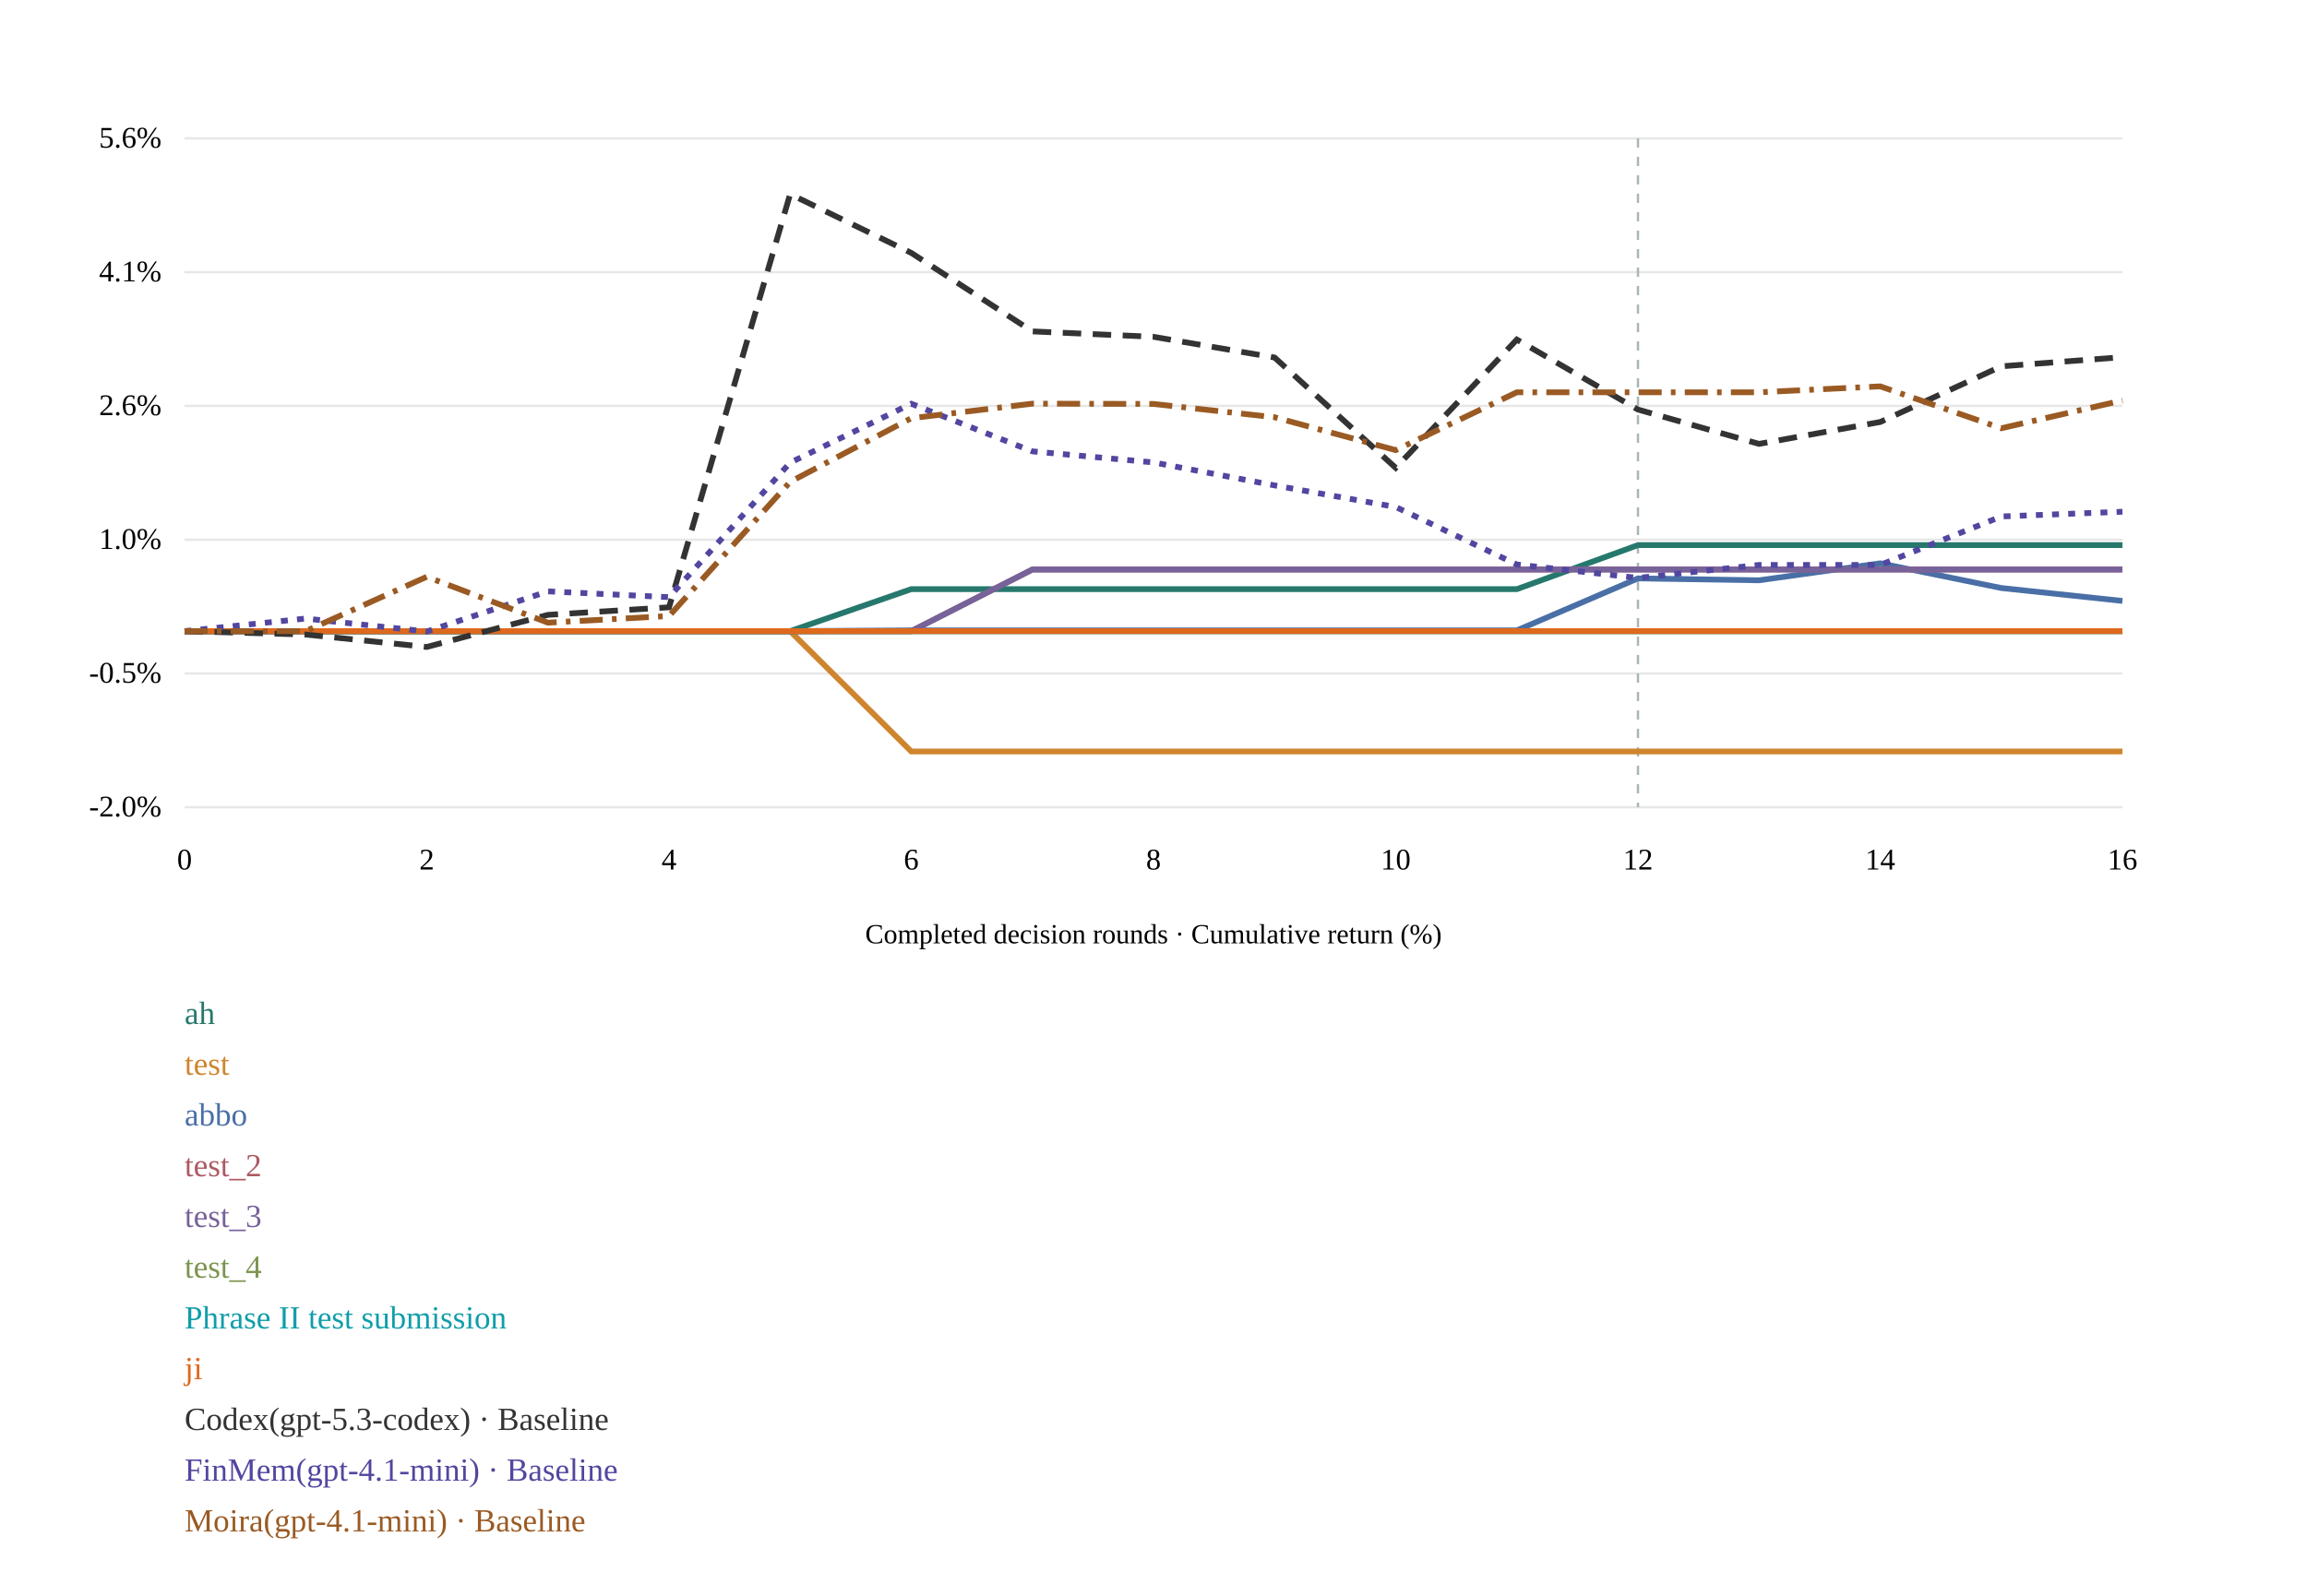
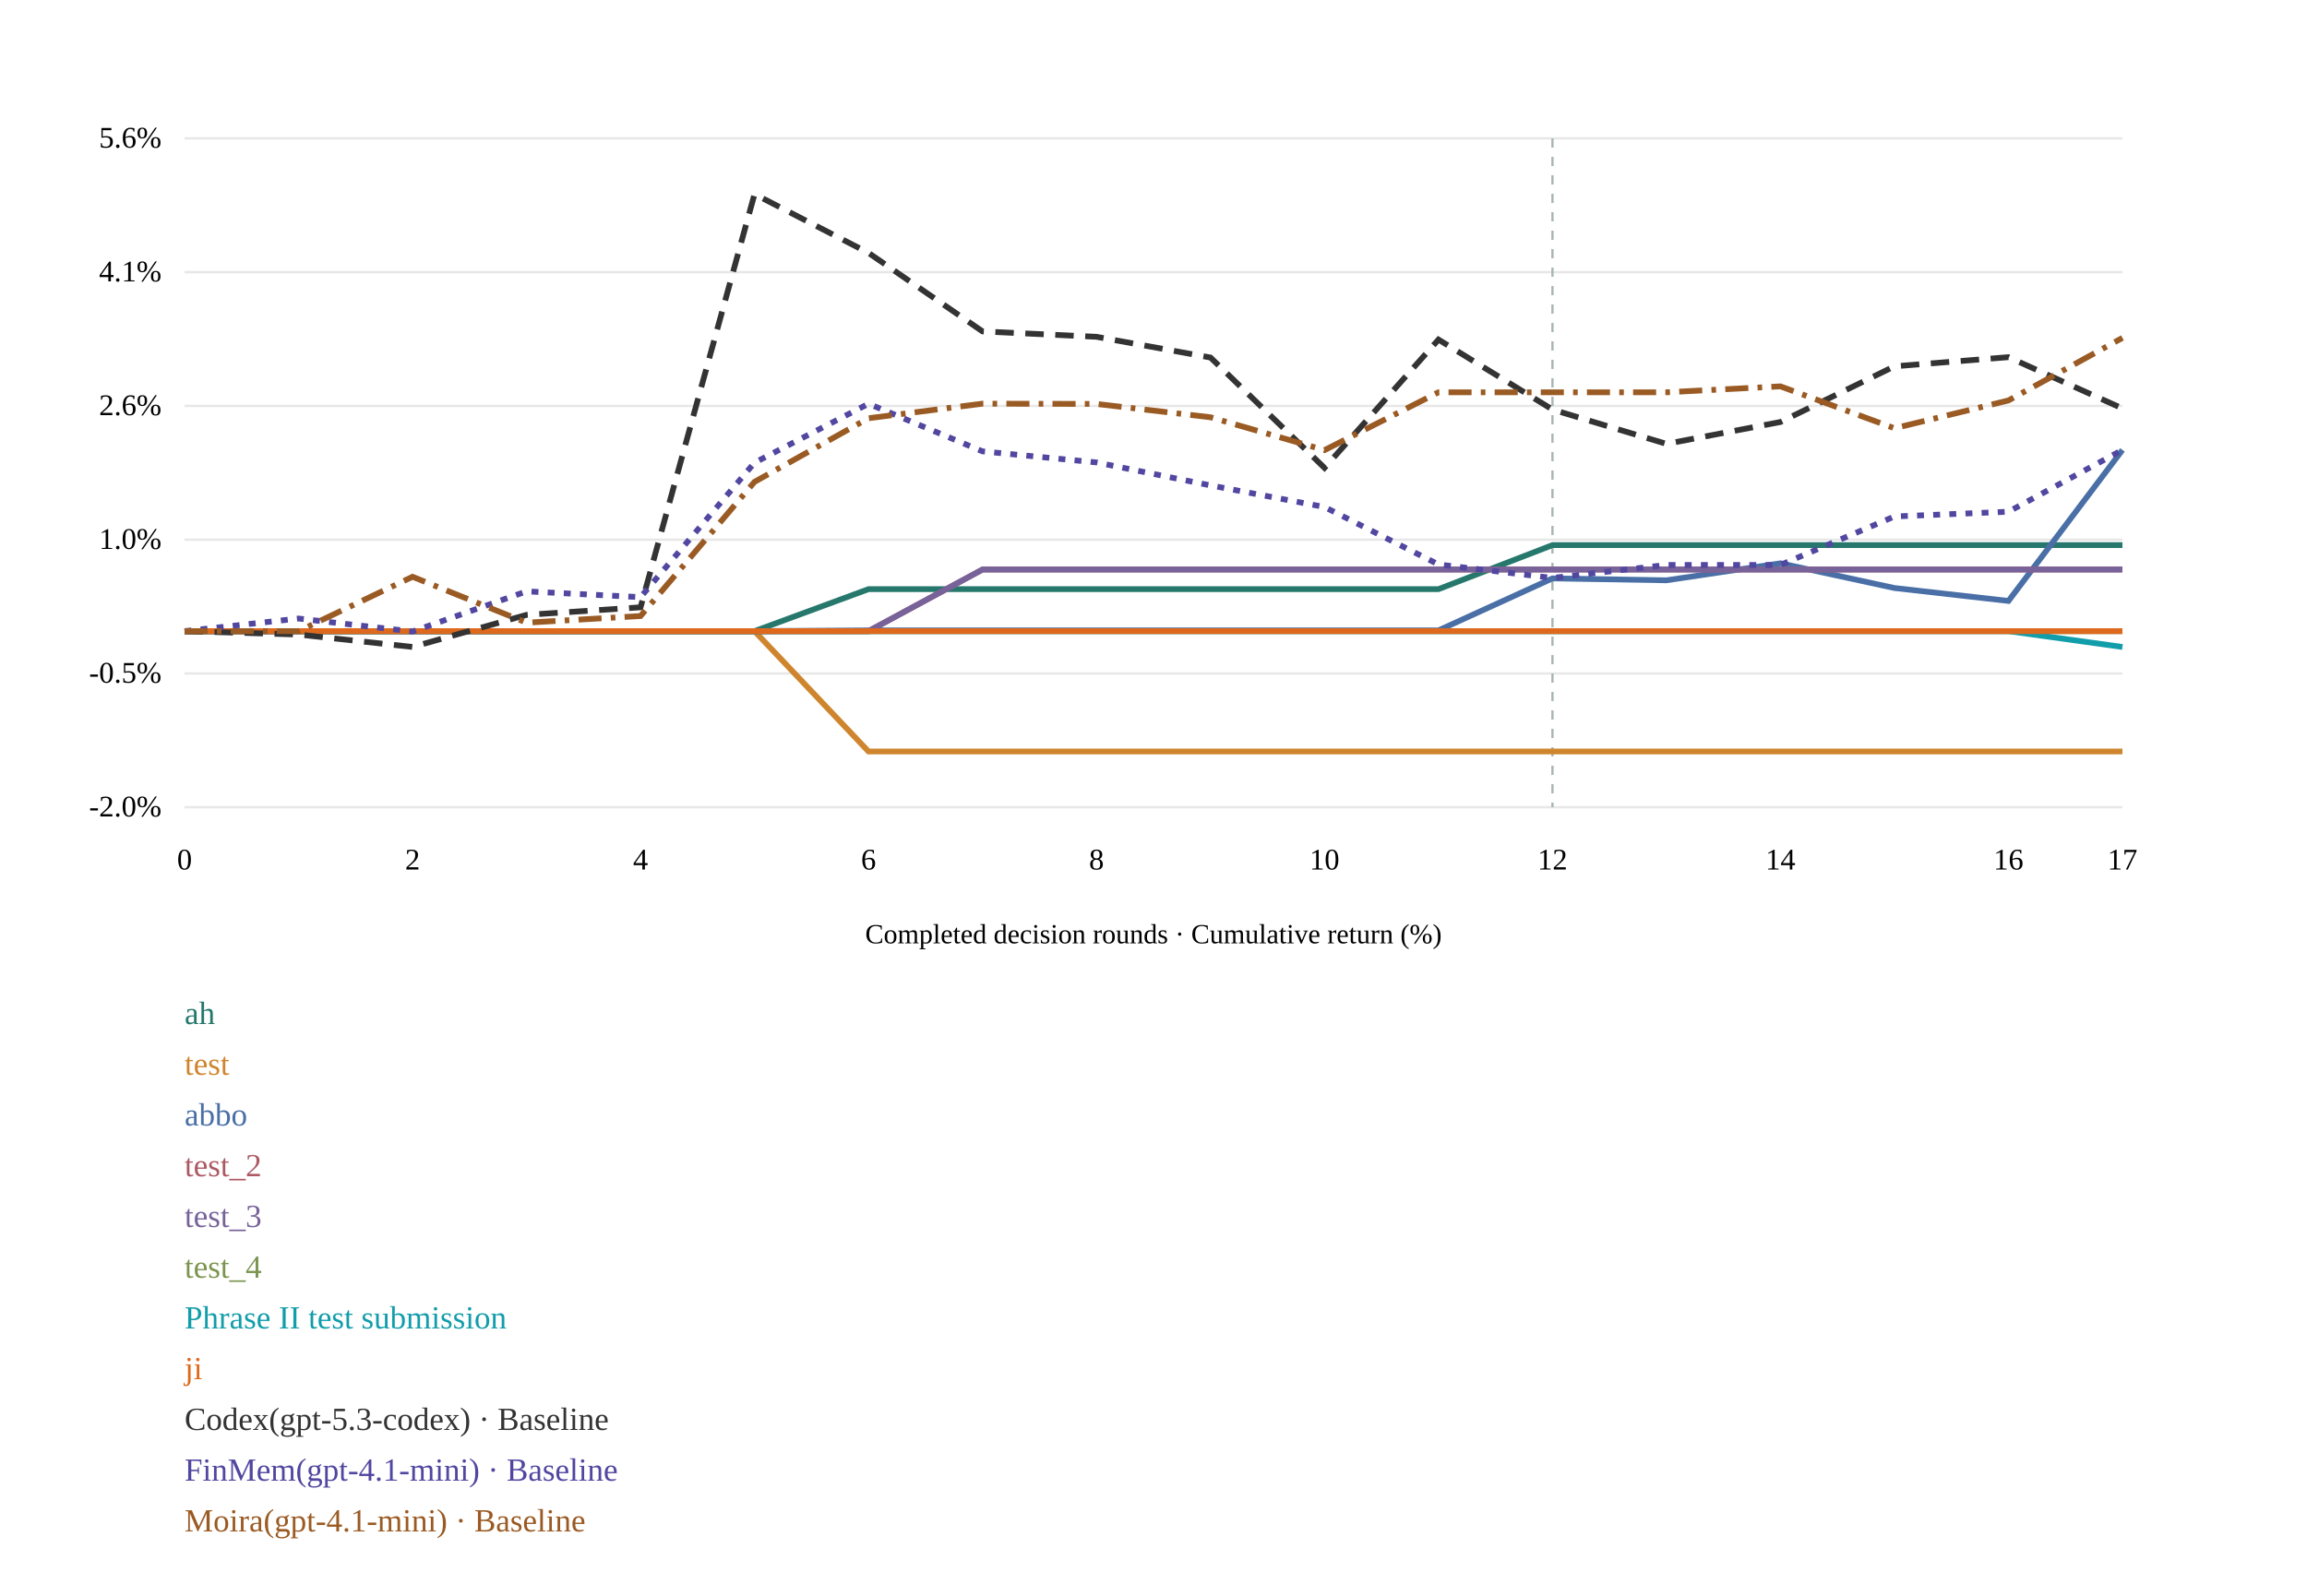
<svg xmlns="http://www.w3.org/2000/svg" viewBox="0 0 1000 692" role="img">
  <rect width="100%" height="100%" fill="white" />
  <path d="M80 350.0H920" stroke="#e7e7e7" />
  <text x="70" y="354.0" text-anchor="end" font-size="13">-2.0%</text>
  <path d="M80 292.0H920" stroke="#e7e7e7" />
  <text x="70" y="296.0" text-anchor="end" font-size="13">-0.5%</text>
  <path d="M80 234.0H920" stroke="#e7e7e7" />
  <text x="70" y="238.0" text-anchor="end" font-size="13">1.0%</text>
  <path d="M80 176.0H920" stroke="#e7e7e7" />
  <text x="70" y="180.0" text-anchor="end" font-size="13">2.6%</text>
  <path d="M80 118.0H920" stroke="#e7e7e7" />
  <text x="70" y="122.0" text-anchor="end" font-size="13">4.1%</text>
  <path d="M80 60H920" stroke="#e7e7e7" />
  <text x="70" y="64" text-anchor="end" font-size="13">5.6%</text>
  <path d="M80 273.646H920" stroke="#aaa" />
  <text x="80.0" y="377" text-anchor="middle" font-size="13">0</text>
-   <text x="185.0" y="377" text-anchor="middle" font-size="13">2</text>
-   <text x="290.0" y="377" text-anchor="middle" font-size="13">4</text>
-   <text x="395.0" y="377" text-anchor="middle" font-size="13">6</text>
-   <text x="500.0" y="377" text-anchor="middle" font-size="13">8</text>
-   <text x="605.0" y="377" text-anchor="middle" font-size="13">10</text>
-   <text x="710.0" y="377" text-anchor="middle" font-size="13">12</text>
-   <text x="815.0" y="377" text-anchor="middle" font-size="13">14</text>
-   <text x="920.0" y="377" text-anchor="middle" font-size="13">16</text>
-   <path d="M710.0 60V350" stroke="#a8b7b2" stroke-dasharray="4 4" />
+   <text x="178.824" y="377" text-anchor="middle" font-size="13">2</text>
+   <text x="277.647" y="377" text-anchor="middle" font-size="13">4</text>
+   <text x="376.471" y="377" text-anchor="middle" font-size="13">6</text>
+   <text x="475.294" y="377" text-anchor="middle" font-size="13">8</text>
+   <text x="574.118" y="377" text-anchor="middle" font-size="13">10</text>
+   <text x="672.941" y="377" text-anchor="middle" font-size="13">12</text>
+   <text x="771.765" y="377" text-anchor="middle" font-size="13">14</text>
+   <text x="870.588" y="377" text-anchor="middle" font-size="13">16</text>
+   <text x="920.0" y="377" text-anchor="middle" font-size="13">17</text>
+   <path d="M672.941 60V350" stroke="#a8b7b2" stroke-dasharray="4 4" />
  <text x="500" y="409" text-anchor="middle">Completed decision rounds · Cumulative return (%)</text>
-   <polyline points="80.00,273.65 132.50,273.65 185.00,273.65 237.50,273.65 290.00,273.65 342.50,273.65 395.00,255.44 447.50,255.44 500.00,255.44 552.50,255.44 605.00,255.44 657.50,255.44 710.00,236.35 762.50,236.35 815.00,236.35 867.50,236.35 920.00,236.35" fill="none" stroke="#26786d" stroke-width="2.5" stroke-dasharray="none" />
+   <polyline points="80.00,273.65 129.41,273.65 178.82,273.65 228.24,273.65 277.65,273.65 327.06,273.65 376.47,255.44 425.88,255.44 475.29,255.44 524.71,255.44 574.12,255.44 623.53,255.44 672.94,236.35 722.35,236.35 771.76,236.35 821.18,236.35 870.59,236.35 920.00,236.35" fill="none" stroke="#26786d" stroke-width="2.5" stroke-dasharray="none" />
  <text x="80" y="444" fill="#26786d" font-size="14">ah</text>
-   <polyline points="80.00,273.65 132.50,273.65 185.00,273.65 237.50,273.65 290.00,273.65 342.50,273.65 395.00,325.83 447.50,325.83 500.00,325.83 552.50,325.83 605.00,325.83 657.50,325.83 710.00,325.83 762.50,325.83 815.00,325.83 867.50,325.83 920.00,325.83" fill="none" stroke="#cf852e" stroke-width="2.5" stroke-dasharray="none" />
+   <polyline points="80.00,273.65 129.41,273.65 178.82,273.65 228.24,273.65 277.65,273.65 327.06,273.65 376.47,325.83 425.88,325.83 475.29,325.83 524.71,325.83 574.12,325.83 623.53,325.83 672.94,325.83 722.35,325.83 771.76,325.83 821.18,325.83 870.59,325.83 920.00,325.83" fill="none" stroke="#cf852e" stroke-width="2.5" stroke-dasharray="none" />
  <text x="80" y="466" fill="#cf852e" font-size="14">test</text>
-   <polyline points="80.00,273.65 132.50,273.65 185.00,273.65 237.50,273.65 290.00,273.65 342.50,273.65 395.00,273.33 447.50,273.33 500.00,273.33 552.50,273.33 605.00,273.33 657.50,273.33 710.00,250.78 762.50,251.61 815.00,244.24 867.50,254.96 920.00,260.56" fill="none" stroke="#496fa6" stroke-width="2.5" stroke-dasharray="none" />
+   <polyline points="80.00,273.65 129.41,273.65 178.82,273.65 228.24,273.65 277.65,273.65 327.06,273.65 376.47,273.33 425.88,273.33 475.29,273.33 524.71,273.33 574.12,273.33 623.53,273.33 672.94,250.78 722.35,251.61 771.76,244.24 821.18,254.96 870.59,260.56 920.00,195.08" fill="none" stroke="#496fa6" stroke-width="2.5" stroke-dasharray="none" />
  <text x="80" y="488" fill="#496fa6" font-size="14">abbo</text>
-   <polyline points="80.00,273.65 132.50,273.65 185.00,273.65 237.50,273.65 290.00,273.65 342.50,273.65 395.00,273.65 447.50,246.93 500.00,246.93 552.50,246.93 605.00,246.93 657.50,246.93 710.00,246.93 762.50,246.93 815.00,246.93 867.50,246.93 920.00,246.93" fill="none" stroke="#ad5964" stroke-width="2.5" stroke-dasharray="none" />
+   <polyline points="80.00,273.65 129.41,273.65 178.82,273.65 228.24,273.65 277.65,273.65 327.06,273.65 376.47,273.65 425.88,246.93 475.29,246.93 524.71,246.93 574.12,246.93 623.53,246.93 672.94,246.93 722.35,246.93 771.76,246.93 821.18,246.93 870.59,246.93 920.00,246.93" fill="none" stroke="#ad5964" stroke-width="2.5" stroke-dasharray="none" />
  <text x="80" y="510" fill="#ad5964" font-size="14">test_2</text>
-   <polyline points="80.00,273.65 132.50,273.65 185.00,273.65 237.50,273.65 290.00,273.65 342.50,273.65 395.00,273.65 447.50,246.93 500.00,246.93 552.50,246.93 605.00,246.93 657.50,246.93 710.00,246.93 762.50,246.93 815.00,246.93 867.50,246.93 920.00,246.93" fill="none" stroke="#77629a" stroke-width="2.5" stroke-dasharray="none" />
+   <polyline points="80.00,273.65 129.41,273.65 178.82,273.65 228.24,273.65 277.65,273.65 327.06,273.65 376.47,273.65 425.88,246.93 475.29,246.93 524.71,246.93 574.12,246.93 623.53,246.93 672.94,246.93 722.35,246.93 771.76,246.93 821.18,246.93 870.59,246.93 920.00,246.93" fill="none" stroke="#77629a" stroke-width="2.5" stroke-dasharray="none" />
  <text x="80" y="532" fill="#77629a" font-size="14">test_3</text>
-   <polyline points="80.00,273.65 132.50,273.65 185.00,273.65 237.50,273.65 290.00,273.65 342.50,273.65 395.00,273.65 447.50,273.65 500.00,273.65 552.50,273.65 605.00,273.65 657.50,273.65 710.00,273.65 762.50,273.65 815.00,273.65 867.50,273.65 920.00,273.65" fill="none" stroke="#7b944e" stroke-width="2.5" stroke-dasharray="none" />
+   <polyline points="80.00,273.65 129.41,273.65 178.82,273.65 228.24,273.65 277.65,273.65 327.06,273.65 376.47,273.65 425.88,273.65 475.29,273.65 524.71,273.65 574.12,273.65 623.53,273.65 672.94,273.65 722.35,273.65 771.76,273.65 821.18,273.65 870.59,273.65 920.00,273.65" fill="none" stroke="#7b944e" stroke-width="2.5" stroke-dasharray="none" />
  <text x="80" y="554" fill="#7b944e" font-size="14">test_4</text>
-   <polyline points="80.00,273.65 132.50,273.65 185.00,273.65 237.50,273.65 290.00,273.65 342.50,273.65 395.00,273.65 447.50,273.65 500.00,273.65 552.50,273.65 605.00,273.65 657.50,273.65 710.00,273.65 762.50,273.65 815.00,273.65 867.50,273.65 920.00,273.65" fill="none" stroke="#119daa" stroke-width="2.5" stroke-dasharray="none" />
+   <polyline points="80.00,273.65 129.41,273.65 178.82,273.65 228.24,273.65 277.65,273.65 327.06,273.65 376.47,273.65 425.88,273.65 475.29,273.65 524.71,273.65 574.12,273.65 623.53,273.65 672.94,273.65 722.35,273.65 771.76,273.65 821.18,273.65 870.59,273.65 920.00,280.52" fill="none" stroke="#119daa" stroke-width="2.5" stroke-dasharray="none" />
  <text x="80" y="576" fill="#119daa" font-size="14">Phrase II test submission</text>
-   <polyline points="80.00,273.65 132.50,273.65 185.00,273.65 237.50,273.65 290.00,273.65 342.50,273.65 395.00,273.65 447.50,273.65 500.00,273.65 552.50,273.65 605.00,273.65 657.50,273.65 710.00,273.65 762.50,273.65 815.00,273.65 867.50,273.65 920.00,273.65" fill="none" stroke="#de691d" stroke-width="2.5" stroke-dasharray="none" />
+   <polyline points="80.00,273.65 129.41,273.65 178.82,273.65 228.24,273.65 277.65,273.65 327.06,273.65 376.47,273.65 425.88,273.65 475.29,273.65 524.71,273.65 574.12,273.65 623.53,273.65 672.94,273.65 722.35,273.65 771.76,273.65 821.18,273.65 870.59,273.65 920.00,273.65" fill="none" stroke="#de691d" stroke-width="2.5" stroke-dasharray="none" />
  <text x="80" y="598" fill="#de691d" font-size="14">ji</text>
-   <polyline points="80.00,273.65 132.50,275.12 185.00,280.51 237.50,266.59 290.00,263.32 342.50,84.17 395.00,109.65 447.50,143.69 500.00,146.03 552.50,155.02 605.00,202.86 657.50,147.24 710.00,177.58 762.50,192.46 815.00,182.97 867.50,158.83 920.00,154.86" fill="none" stroke="#333" stroke-width="2.5" stroke-dasharray="8 5" />
+   <polyline points="80.00,273.65 129.41,275.12 178.82,280.51 228.24,266.59 277.65,263.32 327.06,84.17 376.47,109.65 425.88,143.69 475.29,146.03 524.71,155.02 574.12,202.86 623.53,147.24 672.94,177.58 722.35,192.46 771.76,182.97 821.18,158.83 870.59,154.86 920.00,177.10" fill="none" stroke="#333" stroke-width="2.5" stroke-dasharray="8 5" />
  <text x="80" y="620" fill="#333" font-size="14">Codex(gpt-5.3-codex) · Baseline</text>
-   <polyline points="80.00,273.65 132.50,268.19 185.00,273.81 237.50,256.40 290.00,258.92 342.50,200.61 395.00,175.06 447.50,195.70 500.00,200.50 552.50,210.46 605.00,219.83 657.50,244.75 710.00,250.58 762.50,244.95 815.00,244.95 867.50,223.93 920.00,221.88" fill="none" stroke="#5146a0" stroke-width="2.5" stroke-dasharray="3 4" />
+   <polyline points="80.00,273.65 129.41,268.19 178.82,273.81 228.24,256.40 277.65,258.92 327.06,200.61 376.47,175.06 425.88,195.70 475.29,200.50 524.71,210.46 574.12,219.83 623.53,244.75 672.94,250.58 722.35,244.95 771.76,244.95 821.18,223.93 870.59,221.88 920.00,195.08" fill="none" stroke="#5146a0" stroke-width="2.5" stroke-dasharray="3 4" />
  <text x="80" y="642" fill="#5146a0" font-size="14">FinMem(gpt-4.1-mini) · Baseline</text>
-   <polyline points="80.00,273.65 132.50,273.65 185.00,250.08 237.50,269.98 290.00,267.10 342.50,208.92 395.00,181.34 447.50,175.02 500.00,175.14 552.50,180.92 605.00,195.17 657.50,170.09 710.00,170.09 762.50,170.09 815.00,167.52 867.50,185.69 920.00,173.63" fill="none" stroke="#9a5a23" stroke-width="2.5" stroke-dasharray="10 4 2 4" />
+   <polyline points="80.00,273.65 129.41,273.65 178.82,250.08 228.24,269.98 277.65,267.10 327.06,208.92 376.47,181.34 425.88,175.02 475.29,175.14 524.71,180.92 574.12,195.17 623.53,170.09 672.94,170.09 722.35,170.09 771.76,167.52 821.18,185.69 870.59,173.63 920.00,146.50" fill="none" stroke="#9a5a23" stroke-width="2.5" stroke-dasharray="10 4 2 4" />
  <text x="80" y="664" fill="#9a5a23" font-size="14">Moira(gpt-4.1-mini) · Baseline</text>
</svg>
